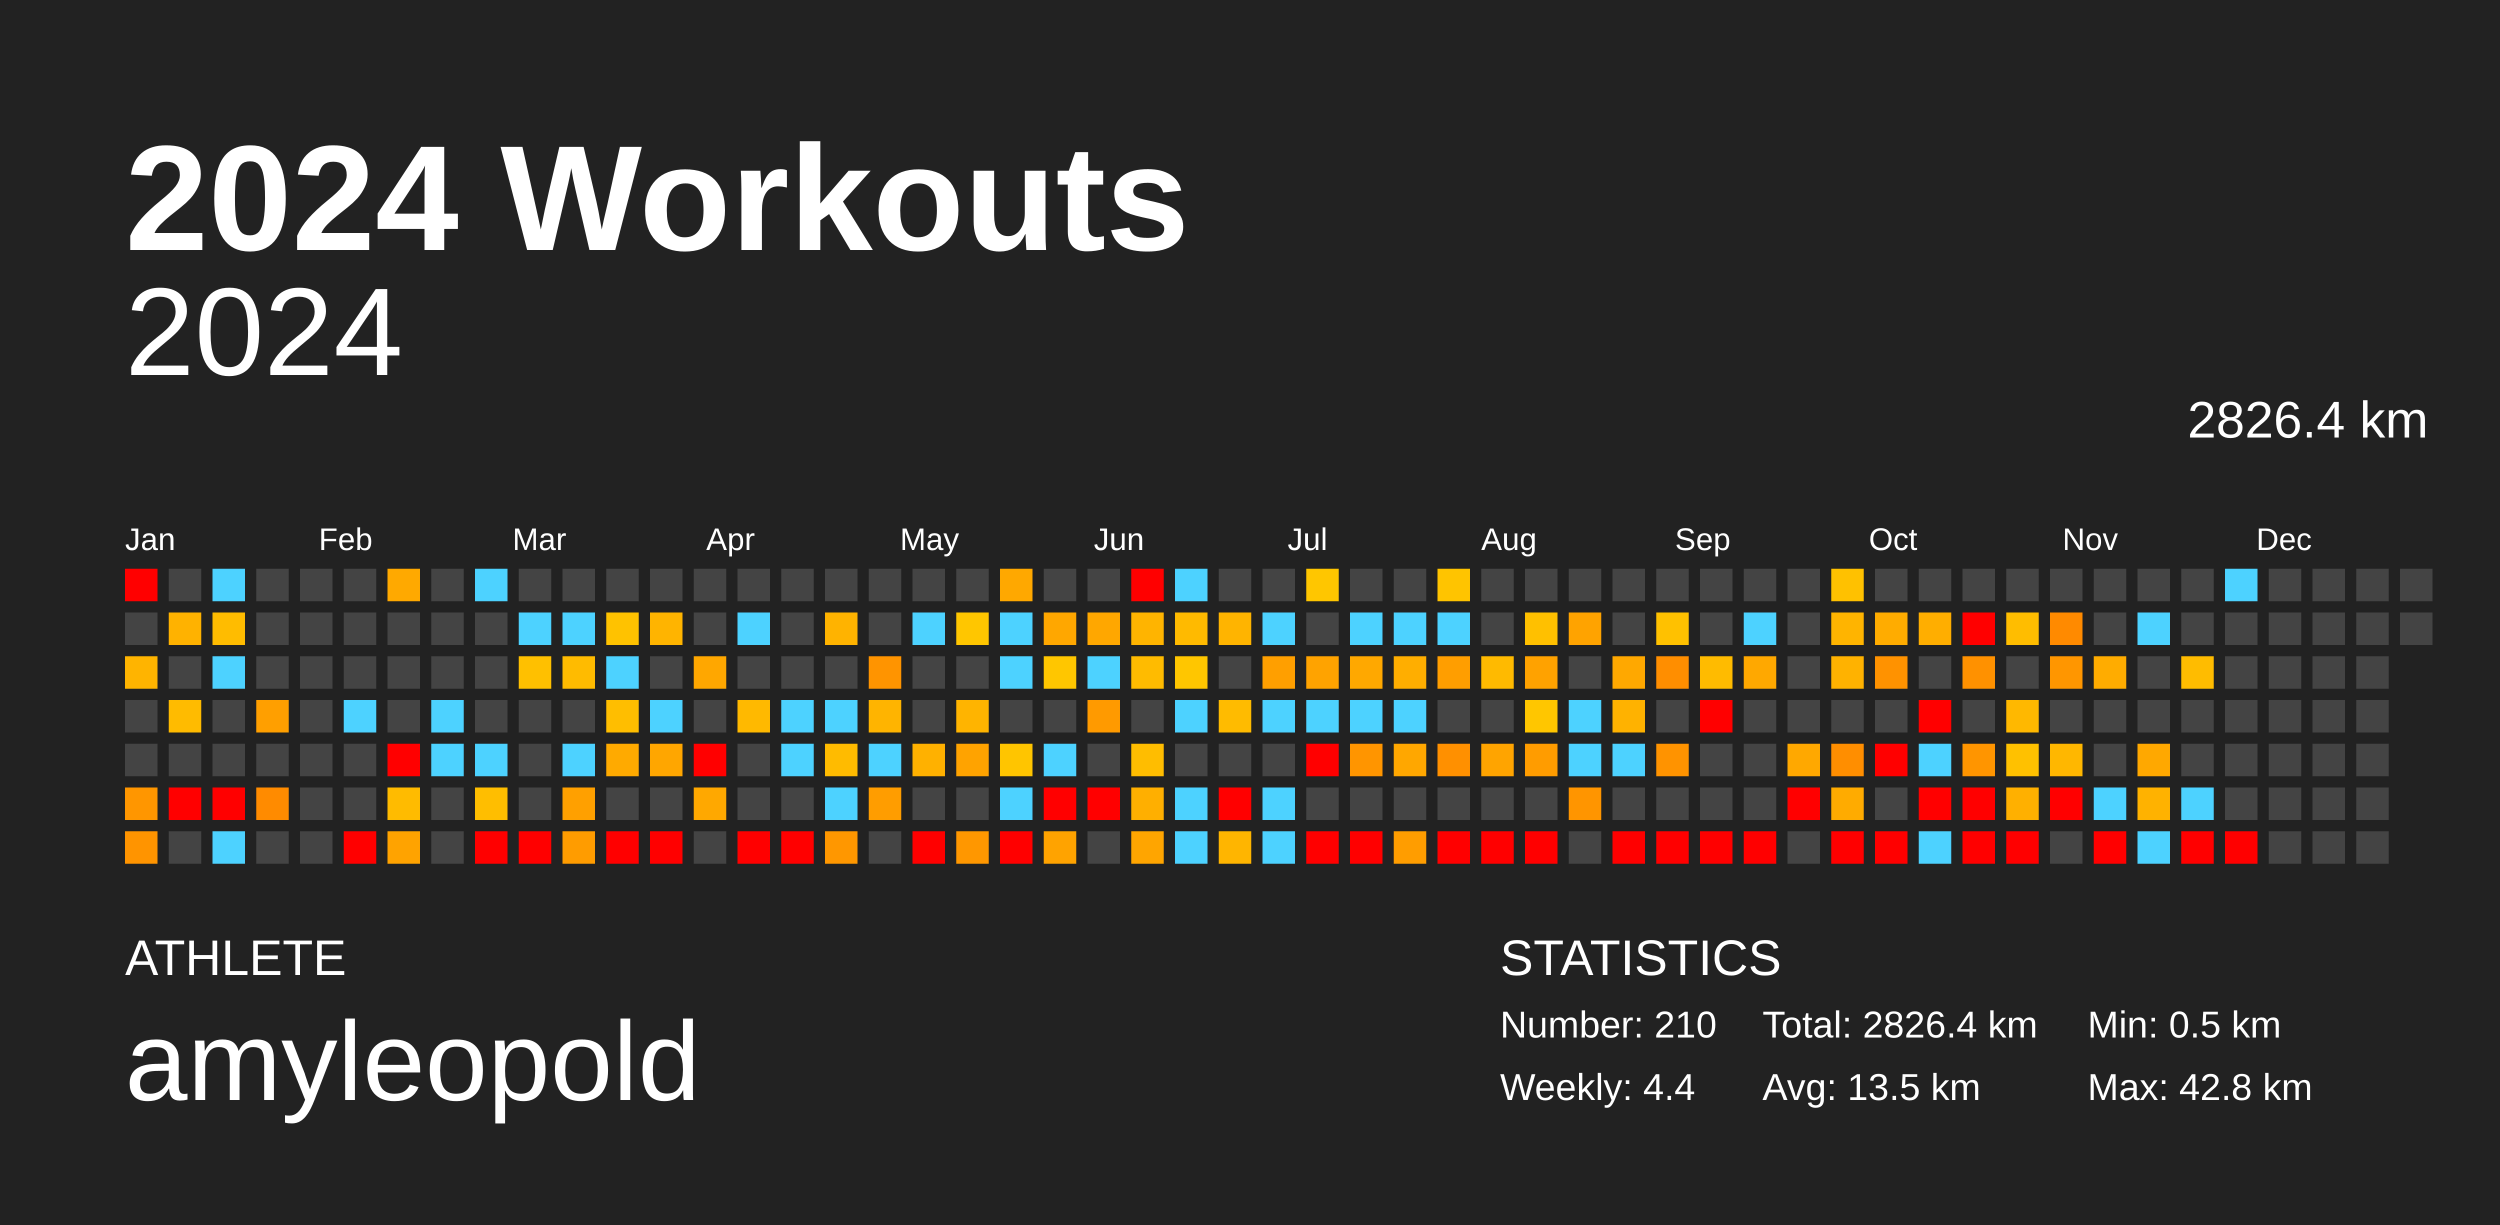
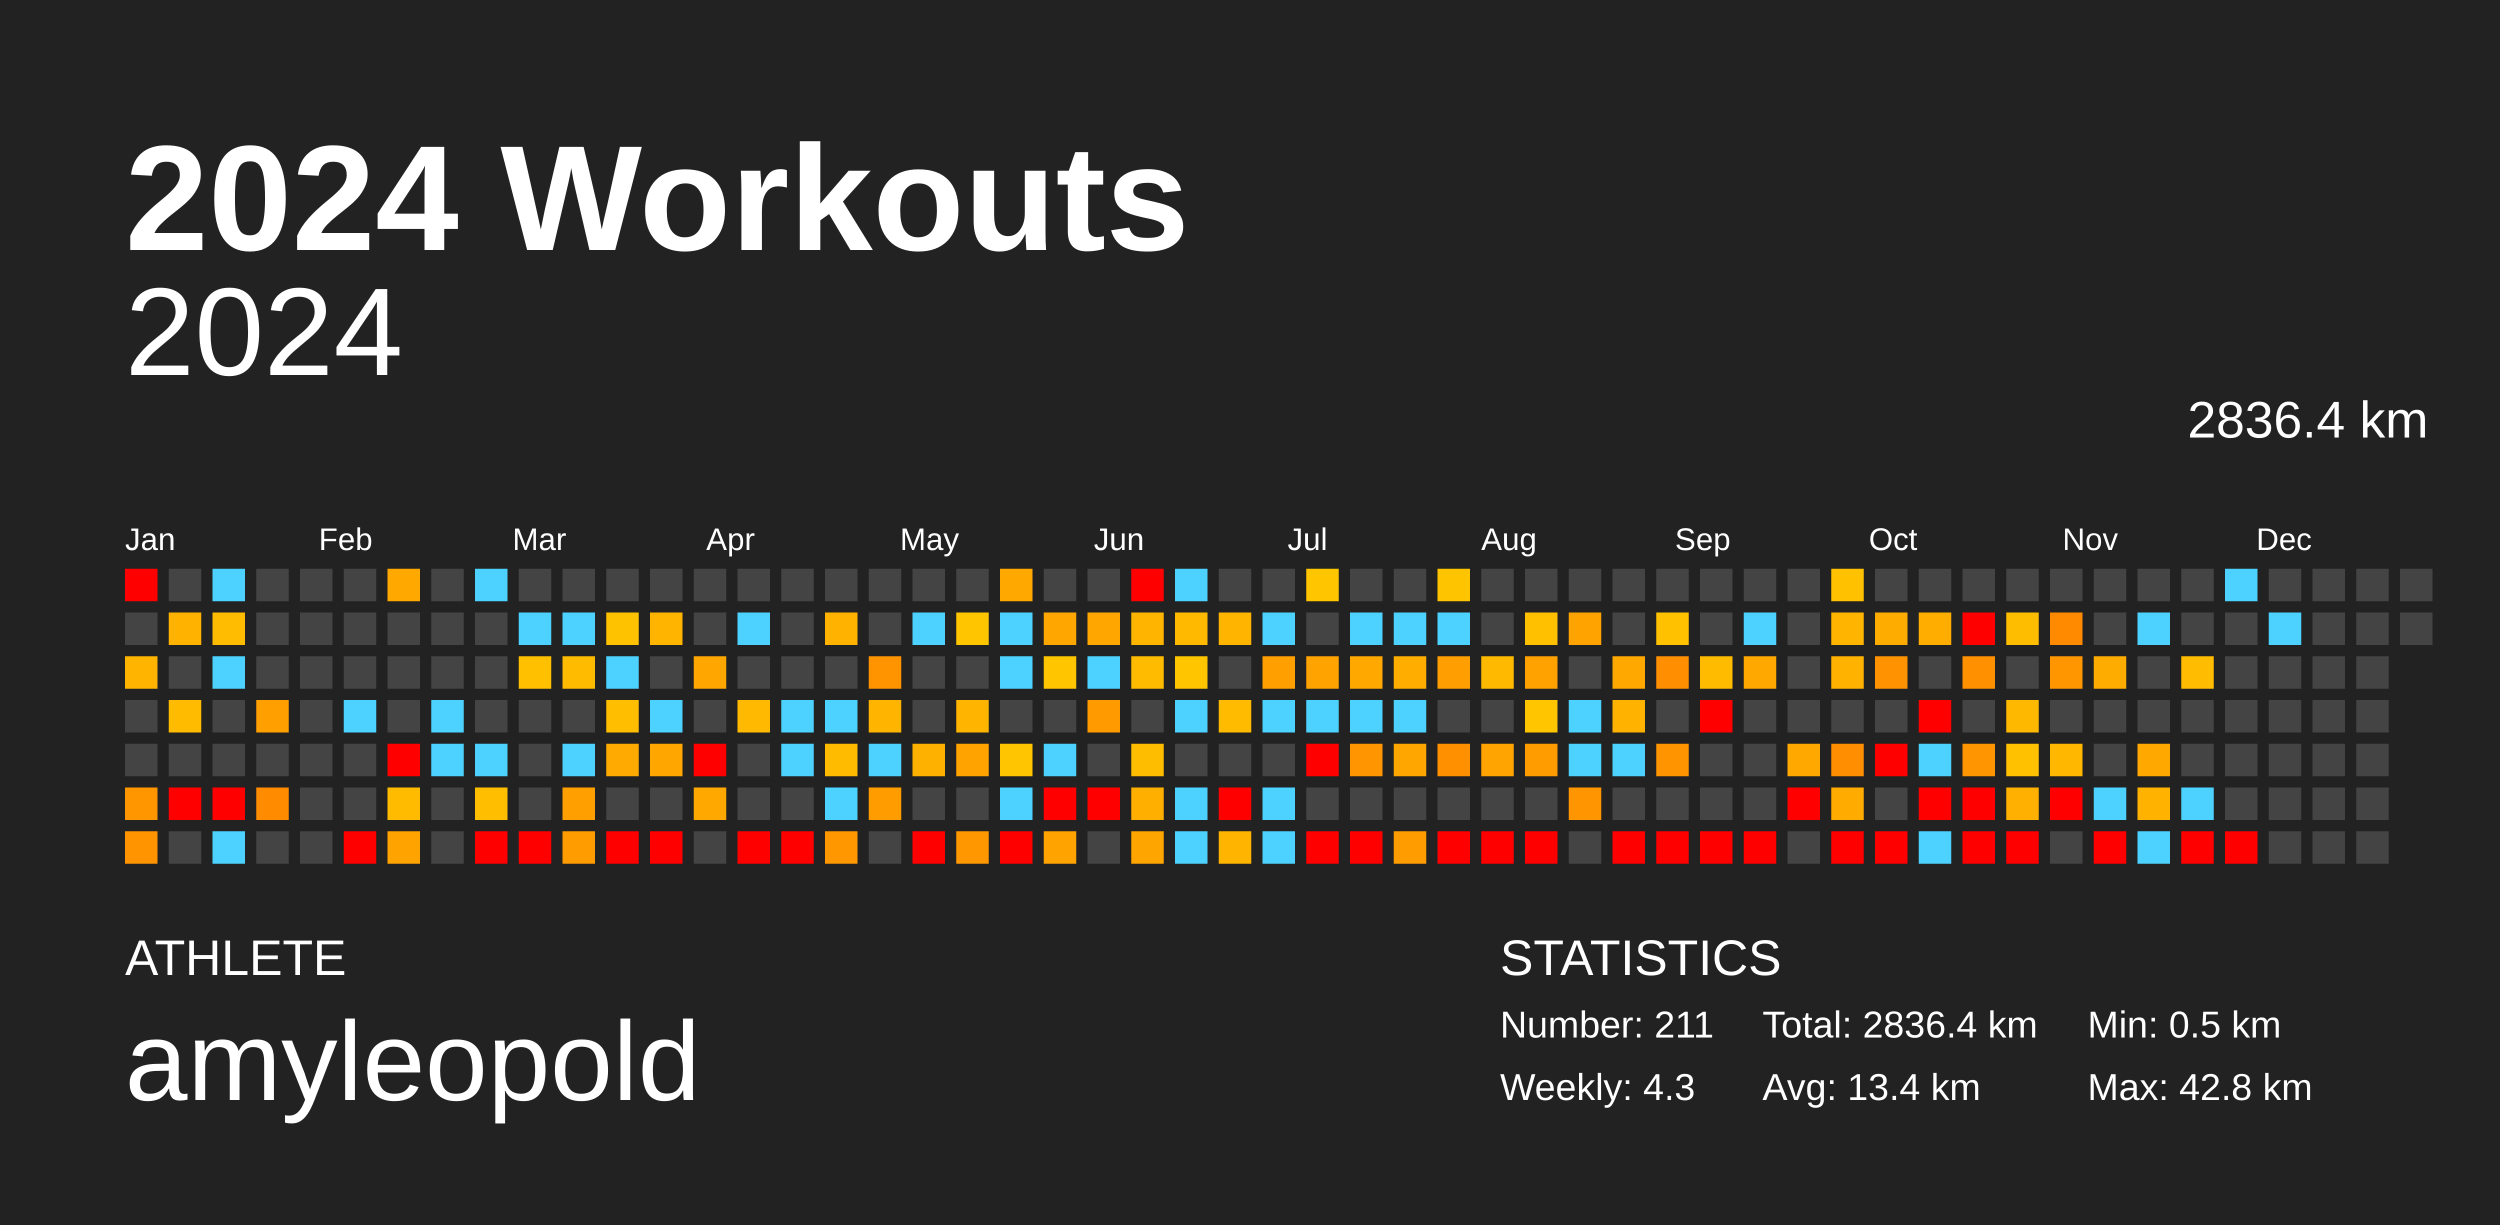
<svg xmlns="http://www.w3.org/2000/svg" baseProfile="full" height="98mm" version="1.1" viewBox="0,0,200,98" width="200mm">
  <defs />
  <rect fill="#222222" height="98" width="200" x="0" y="0" />
  <text fill="#FFFFFF" style="font-size:12px; font-family:Arial; font-weight:bold;" x="10" y="20">2024 Workouts</text>
  <text fill="#FFFFFF" style="font-size:4px; font-family:Arial" x="10" y="78">ATHLETE</text>
  <text fill="#FFFFFF" style="font-size:9px; font-family:Arial" x="10" y="88">amyleopold</text>
  <text fill="#FFFFFF" style="font-size:4px; font-family:Arial" x="120" y="78">STATISTICS</text>
-   <text fill="#FFFFFF" style="font-size:3px; font-family:Arial" x="120" y="83">Number: 210</text>
-   <text fill="#FFFFFF" style="font-size:3px; font-family:Arial" x="120" y="88">Weekly: 4.4</text>
-   <text fill="#FFFFFF" style="font-size:3px; font-family:Arial" x="141" y="83">Total: 2826.4 km</text>
-   <text fill="#FFFFFF" style="font-size:3px; font-family:Arial" x="141" y="88">Avg: 13.5 km</text>
+   <text fill="#FFFFFF" style="font-size:3px; font-family:Arial" x="120" y="83">Number: 211</text>
+   <text fill="#FFFFFF" style="font-size:3px; font-family:Arial" x="120" y="88">Weekly: 4.3</text>
+   <text fill="#FFFFFF" style="font-size:3px; font-family:Arial" x="141" y="83">Total: 2836.4 km</text>
+   <text fill="#FFFFFF" style="font-size:3px; font-family:Arial" x="141" y="88">Avg: 13.4 km</text>
  <text fill="#FFFFFF" style="font-size:3px; font-family:Arial" x="167" y="83">Min: 0.5 km</text>
  <text fill="#FFFFFF" style="font-size:3px; font-family:Arial" x="167" y="88">Max: 42.8 km</text>
  <text alignment-baseline="hanging" fill="#FFFFFF" style="font-size:10.0px; font-family:Arial;" x="10" y="30">2024</text>
-   <text alignment-baseline="hanging" fill="#FFFFFF" style="font-size:4.125px; font-family:Arial;" x="175" y="35">2826.4 km</text>
+   <text alignment-baseline="hanging" fill="#FFFFFF" style="font-size:4.125px; font-family:Arial;" x="175" y="35">2836.4 km</text>
  <text fill="#FFFFFF" style="font-size:2.5px; font-family:Arial" x="10.0" y="44">Jan</text>
  <text fill="#FFFFFF" style="font-size:2.5px; font-family:Arial" x="25.5" y="44">Feb</text>
  <text fill="#FFFFFF" style="font-size:2.5px; font-family:Arial" x="41.0" y="44">Mar</text>
  <text fill="#FFFFFF" style="font-size:2.5px; font-family:Arial" x="56.5" y="44">Apr</text>
  <text fill="#FFFFFF" style="font-size:2.5px; font-family:Arial" x="72.0" y="44">May</text>
  <text fill="#FFFFFF" style="font-size:2.5px; font-family:Arial" x="87.5" y="44">Jun</text>
  <text fill="#FFFFFF" style="font-size:2.5px; font-family:Arial" x="103.0" y="44">Jul</text>
  <text fill="#FFFFFF" style="font-size:2.5px; font-family:Arial" x="118.5" y="44">Aug</text>
  <text fill="#FFFFFF" style="font-size:2.5px; font-family:Arial" x="134.0" y="44">Sep</text>
  <text fill="#FFFFFF" style="font-size:2.5px; font-family:Arial" x="149.5" y="44">Oct</text>
  <text fill="#FFFFFF" style="font-size:2.5px; font-family:Arial" x="165.0" y="44">Nov</text>
  <text fill="#FFFFFF" style="font-size:2.5px; font-family:Arial" x="180.5" y="44">Dec</text>
  <rect fill="red" height="2.6" width="2.6" x="10.0" y="45.5" />
  <rect fill="#444444" height="2.6" width="2.6" x="10.0" y="49.0" />
  <rect fill="#ffb400" height="2.6" width="2.6" x="10.0" y="52.5" />
  <rect fill="#444444" height="2.6" width="2.6" x="10.0" y="56.0" />
  <rect fill="#444444" height="2.6" width="2.6" x="10.0" y="59.5" />
  <rect fill="#ff9600" height="2.6" width="2.6" x="10.0" y="63.0" />
  <rect fill="#ff9400" height="2.6" width="2.6" x="10.0" y="66.5" />
  <rect fill="#444444" height="2.6" width="2.6" x="13.5" y="45.5" />
  <rect fill="#ffb200" height="2.6" width="2.6" x="13.5" y="49.0" />
  <rect fill="#444444" height="2.6" width="2.6" x="13.5" y="52.5" />
  <rect fill="#ffbb00" height="2.6" width="2.6" x="13.5" y="56.0" />
  <rect fill="#444444" height="2.6" width="2.6" x="13.5" y="59.5" />
  <rect fill="red" height="2.6" width="2.6" x="13.5" y="63.0" />
  <rect fill="#444444" height="2.6" width="2.6" x="13.5" y="66.5" />
  <rect fill="#4dd2ff" height="2.6" width="2.6" x="17.0" y="45.5" />
  <rect fill="#ffbc00" height="2.6" width="2.6" x="17.0" y="49.0" />
  <rect fill="#4dd2ff" height="2.6" width="2.6" x="17.0" y="52.5" />
  <rect fill="#444444" height="2.6" width="2.6" x="17.0" y="56.0" />
  <rect fill="#444444" height="2.6" width="2.6" x="17.0" y="59.5" />
  <rect fill="red" height="2.6" width="2.6" x="17.0" y="63.0" />
  <rect fill="#4dd2ff" height="2.6" width="2.6" x="17.0" y="66.5" />
  <rect fill="#444444" height="2.6" width="2.6" x="20.5" y="45.5" />
  <rect fill="#444444" height="2.6" width="2.6" x="20.5" y="49.0" />
  <rect fill="#444444" height="2.6" width="2.6" x="20.5" y="52.5" />
  <rect fill="#ff9f00" height="2.6" width="2.6" x="20.5" y="56.0" />
  <rect fill="#444444" height="2.6" width="2.6" x="20.5" y="59.5" />
  <rect fill="#ff8b00" height="2.6" width="2.6" x="20.5" y="63.0" />
  <rect fill="#444444" height="2.6" width="2.6" x="20.5" y="66.5" />
  <rect fill="#444444" height="2.6" width="2.6" x="24.0" y="45.5" />
  <rect fill="#444444" height="2.6" width="2.6" x="24.0" y="49.0" />
  <rect fill="#444444" height="2.6" width="2.6" x="24.0" y="52.5" />
  <rect fill="#444444" height="2.6" width="2.6" x="24.0" y="56.0" />
  <rect fill="#444444" height="2.6" width="2.6" x="24.0" y="59.5" />
  <rect fill="#444444" height="2.6" width="2.6" x="24.0" y="63.0" />
  <rect fill="#444444" height="2.6" width="2.6" x="24.0" y="66.5" />
  <rect fill="#444444" height="2.6" width="2.6" x="27.5" y="45.5" />
  <rect fill="#444444" height="2.6" width="2.6" x="27.5" y="49.0" />
  <rect fill="#444444" height="2.6" width="2.6" x="27.5" y="52.5" />
  <rect fill="#4dd2ff" height="2.6" width="2.6" x="27.5" y="56.0" />
  <rect fill="#444444" height="2.6" width="2.6" x="27.5" y="59.5" />
  <rect fill="#444444" height="2.6" width="2.6" x="27.5" y="63.0" />
  <rect fill="red" height="2.6" width="2.6" x="27.5" y="66.5" />
  <rect fill="#ffa900" height="2.6" width="2.6" x="31.0" y="45.5" />
  <rect fill="#444444" height="2.6" width="2.6" x="31.0" y="49.0" />
  <rect fill="#444444" height="2.6" width="2.6" x="31.0" y="52.5" />
  <rect fill="#444444" height="2.6" width="2.6" x="31.0" y="56.0" />
  <rect fill="red" height="2.6" width="2.6" x="31.0" y="59.5" />
  <rect fill="#ffbb00" height="2.6" width="2.6" x="31.0" y="63.0" />
  <rect fill="#ffa300" height="2.6" width="2.6" x="31.0" y="66.5" />
  <rect fill="#444444" height="2.6" width="2.6" x="34.5" y="45.5" />
  <rect fill="#444444" height="2.6" width="2.6" x="34.5" y="49.0" />
  <rect fill="#444444" height="2.6" width="2.6" x="34.5" y="52.5" />
  <rect fill="#4dd2ff" height="2.6" width="2.6" x="34.5" y="56.0" />
  <rect fill="#4dd2ff" height="2.6" width="2.6" x="34.5" y="59.5" />
  <rect fill="#444444" height="2.6" width="2.6" x="34.5" y="63.0" />
  <rect fill="#444444" height="2.6" width="2.6" x="34.5" y="66.5" />
  <rect fill="#4dd2ff" height="2.6" width="2.6" x="38.0" y="45.5" />
  <rect fill="#444444" height="2.6" width="2.6" x="38.0" y="49.0" />
  <rect fill="#444444" height="2.6" width="2.6" x="38.0" y="52.5" />
  <rect fill="#444444" height="2.6" width="2.6" x="38.0" y="56.0" />
  <rect fill="#4dd2ff" height="2.6" width="2.6" x="38.0" y="59.5" />
  <rect fill="#ffbe00" height="2.6" width="2.6" x="38.0" y="63.0" />
  <rect fill="red" height="2.6" width="2.6" x="38.0" y="66.5" />
  <rect fill="#444444" height="2.6" width="2.6" x="41.5" y="45.5" />
  <rect fill="#4dd2ff" height="2.6" width="2.6" x="41.5" y="49.0" />
  <rect fill="#ffc000" height="2.6" width="2.6" x="41.5" y="52.5" />
  <rect fill="#444444" height="2.6" width="2.6" x="41.5" y="56.0" />
  <rect fill="#444444" height="2.6" width="2.6" x="41.5" y="59.5" />
  <rect fill="#444444" height="2.6" width="2.6" x="41.5" y="63.0" />
  <rect fill="red" height="2.6" width="2.6" x="41.5" y="66.5" />
  <rect fill="#444444" height="2.6" width="2.6" x="45.0" y="45.5" />
  <rect fill="#4dd2ff" height="2.6" width="2.6" x="45.0" y="49.0" />
  <rect fill="#ffbb00" height="2.6" width="2.6" x="45.0" y="52.5" />
  <rect fill="#444444" height="2.6" width="2.6" x="45.0" y="56.0" />
  <rect fill="#4dd2ff" height="2.6" width="2.6" x="45.0" y="59.5" />
  <rect fill="#ffa000" height="2.6" width="2.6" x="45.0" y="63.0" />
  <rect fill="#ff9c00" height="2.6" width="2.6" x="45.0" y="66.5" />
  <rect fill="#444444" height="2.6" width="2.6" x="48.5" y="45.5" />
  <rect fill="#ffc200" height="2.6" width="2.6" x="48.5" y="49.0" />
  <rect fill="#4dd2ff" height="2.6" width="2.6" x="48.5" y="52.5" />
  <rect fill="#ffbe00" height="2.6" width="2.6" x="48.5" y="56.0" />
  <rect fill="#ffaa00" height="2.6" width="2.6" x="48.5" y="59.5" />
  <rect fill="#444444" height="2.6" width="2.6" x="48.5" y="63.0" />
  <rect fill="red" height="2.6" width="2.6" x="48.5" y="66.5" />
  <rect fill="#444444" height="2.6" width="2.6" x="52.0" y="45.5" />
  <rect fill="#ffb400" height="2.6" width="2.6" x="52.0" y="49.0" />
  <rect fill="#444444" height="2.6" width="2.6" x="52.0" y="52.5" />
  <rect fill="#4dd2ff" height="2.6" width="2.6" x="52.0" y="56.0" />
  <rect fill="#ffa600" height="2.6" width="2.6" x="52.0" y="59.5" />
  <rect fill="#444444" height="2.6" width="2.6" x="52.0" y="63.0" />
  <rect fill="red" height="2.6" width="2.6" x="52.0" y="66.5" />
  <rect fill="#444444" height="2.6" width="2.6" x="55.5" y="45.5" />
  <rect fill="#444444" height="2.6" width="2.6" x="55.5" y="49.0" />
  <rect fill="#ffa700" height="2.6" width="2.6" x="55.5" y="52.5" />
  <rect fill="#444444" height="2.6" width="2.6" x="55.5" y="56.0" />
  <rect fill="red" height="2.6" width="2.6" x="55.5" y="59.5" />
  <rect fill="#ffa800" height="2.6" width="2.6" x="55.5" y="63.0" />
  <rect fill="#444444" height="2.6" width="2.6" x="55.5" y="66.5" />
  <rect fill="#444444" height="2.6" width="2.6" x="59.0" y="45.5" />
  <rect fill="#4dd2ff" height="2.6" width="2.6" x="59.0" y="49.0" />
  <rect fill="#444444" height="2.6" width="2.6" x="59.0" y="52.5" />
  <rect fill="#ffb900" height="2.6" width="2.6" x="59.0" y="56.0" />
  <rect fill="#444444" height="2.6" width="2.6" x="59.0" y="59.5" />
  <rect fill="#444444" height="2.6" width="2.6" x="59.0" y="63.0" />
  <rect fill="red" height="2.6" width="2.6" x="59.0" y="66.5" />
  <rect fill="#444444" height="2.6" width="2.6" x="62.5" y="45.5" />
  <rect fill="#444444" height="2.6" width="2.6" x="62.5" y="49.0" />
  <rect fill="#444444" height="2.6" width="2.6" x="62.5" y="52.5" />
  <rect fill="#4dd2ff" height="2.6" width="2.6" x="62.5" y="56.0" />
  <rect fill="#4dd2ff" height="2.6" width="2.6" x="62.5" y="59.5" />
  <rect fill="#444444" height="2.6" width="2.6" x="62.5" y="63.0" />
  <rect fill="red" height="2.6" width="2.6" x="62.5" y="66.5" />
  <rect fill="#444444" height="2.6" width="2.6" x="66.0" y="45.5" />
  <rect fill="#ffb300" height="2.6" width="2.6" x="66.0" y="49.0" />
  <rect fill="#444444" height="2.6" width="2.6" x="66.0" y="52.5" />
  <rect fill="#4dd2ff" height="2.6" width="2.6" x="66.0" y="56.0" />
  <rect fill="#ffbb00" height="2.6" width="2.6" x="66.0" y="59.5" />
  <rect fill="#4dd2ff" height="2.6" width="2.6" x="66.0" y="63.0" />
  <rect fill="#ff9700" height="2.6" width="2.6" x="66.0" y="66.5" />
  <rect fill="#444444" height="2.6" width="2.6" x="69.5" y="45.5" />
  <rect fill="#444444" height="2.6" width="2.6" x="69.5" y="49.0" />
  <rect fill="#ff9400" height="2.6" width="2.6" x="69.5" y="52.5" />
  <rect fill="#ffb400" height="2.6" width="2.6" x="69.5" y="56.0" />
  <rect fill="#4dd2ff" height="2.6" width="2.6" x="69.5" y="59.5" />
  <rect fill="#ff9d00" height="2.6" width="2.6" x="69.5" y="63.0" />
  <rect fill="#444444" height="2.6" width="2.6" x="69.5" y="66.5" />
  <rect fill="#444444" height="2.6" width="2.6" x="73.0" y="45.5" />
  <rect fill="#4dd2ff" height="2.6" width="2.6" x="73.0" y="49.0" />
  <rect fill="#444444" height="2.6" width="2.6" x="73.0" y="52.5" />
  <rect fill="#444444" height="2.6" width="2.6" x="73.0" y="56.0" />
  <rect fill="#ffb100" height="2.6" width="2.6" x="73.0" y="59.5" />
  <rect fill="#444444" height="2.6" width="2.6" x="73.0" y="63.0" />
  <rect fill="red" height="2.6" width="2.6" x="73.0" y="66.5" />
  <rect fill="#444444" height="2.6" width="2.6" x="76.5" y="45.5" />
  <rect fill="#ffc600" height="2.6" width="2.6" x="76.5" y="49.0" />
  <rect fill="#444444" height="2.6" width="2.6" x="76.5" y="52.5" />
  <rect fill="#ffb400" height="2.6" width="2.6" x="76.5" y="56.0" />
  <rect fill="#ffa300" height="2.6" width="2.6" x="76.5" y="59.5" />
  <rect fill="#444444" height="2.6" width="2.6" x="76.5" y="63.0" />
  <rect fill="#ff9700" height="2.6" width="2.6" x="76.5" y="66.5" />
  <rect fill="#ffa800" height="2.6" width="2.6" x="80.0" y="45.5" />
  <rect fill="#4dd2ff" height="2.6" width="2.6" x="80.0" y="49.0" />
  <rect fill="#4dd2ff" height="2.6" width="2.6" x="80.0" y="52.5" />
  <rect fill="#444444" height="2.6" width="2.6" x="80.0" y="56.0" />
  <rect fill="#ffc500" height="2.6" width="2.6" x="80.0" y="59.5" />
  <rect fill="#4dd2ff" height="2.6" width="2.6" x="80.0" y="63.0" />
  <rect fill="red" height="2.6" width="2.6" x="80.0" y="66.5" />
  <rect fill="#444444" height="2.6" width="2.6" x="83.5" y="45.5" />
  <rect fill="#ffa700" height="2.6" width="2.6" x="83.5" y="49.0" />
  <rect fill="#ffc600" height="2.6" width="2.6" x="83.5" y="52.5" />
  <rect fill="#444444" height="2.6" width="2.6" x="83.5" y="56.0" />
  <rect fill="#4dd2ff" height="2.6" width="2.6" x="83.5" y="59.5" />
  <rect fill="red" height="2.6" width="2.6" x="83.5" y="63.0" />
  <rect fill="#ffa300" height="2.6" width="2.6" x="83.5" y="66.5" />
  <rect fill="#444444" height="2.6" width="2.6" x="87.0" y="45.5" />
  <rect fill="#ffa700" height="2.6" width="2.6" x="87.0" y="49.0" />
  <rect fill="#4dd2ff" height="2.6" width="2.6" x="87.0" y="52.5" />
  <rect fill="#ff9a00" height="2.6" width="2.6" x="87.0" y="56.0" />
  <rect fill="#444444" height="2.6" width="2.6" x="87.0" y="59.5" />
  <rect fill="red" height="2.6" width="2.6" x="87.0" y="63.0" />
  <rect fill="#444444" height="2.6" width="2.6" x="87.0" y="66.5" />
  <rect fill="red" height="2.6" width="2.6" x="90.5" y="45.5" />
  <rect fill="#ffb400" height="2.6" width="2.6" x="90.5" y="49.0" />
  <rect fill="#ffbb00" height="2.6" width="2.6" x="90.5" y="52.5" />
  <rect fill="#444444" height="2.6" width="2.6" x="90.5" y="56.0" />
  <rect fill="#ffbd00" height="2.6" width="2.6" x="90.5" y="59.5" />
  <rect fill="#ffaf00" height="2.6" width="2.6" x="90.5" y="63.0" />
  <rect fill="#ffa500" height="2.6" width="2.6" x="90.5" y="66.5" />
  <rect fill="#4dd2ff" height="2.6" width="2.6" x="94.0" y="45.5" />
  <rect fill="#ffba00" height="2.6" width="2.6" x="94.0" y="49.0" />
  <rect fill="#ffc600" height="2.6" width="2.6" x="94.0" y="52.5" />
  <rect fill="#4dd2ff" height="2.6" width="2.6" x="94.0" y="56.0" />
  <rect fill="#444444" height="2.6" width="2.6" x="94.0" y="59.5" />
  <rect fill="#4dd2ff" height="2.6" width="2.6" x="94.0" y="63.0" />
  <rect fill="#4dd2ff" height="2.6" width="2.6" x="94.0" y="66.5" />
  <rect fill="#444444" height="2.6" width="2.6" x="97.5" y="45.5" />
  <rect fill="#ffb400" height="2.6" width="2.6" x="97.5" y="49.0" />
  <rect fill="#444444" height="2.6" width="2.6" x="97.5" y="52.5" />
  <rect fill="#ffbb00" height="2.6" width="2.6" x="97.5" y="56.0" />
  <rect fill="#444444" height="2.6" width="2.6" x="97.5" y="59.5" />
  <rect fill="red" height="2.6" width="2.6" x="97.5" y="63.0" />
  <rect fill="#ffb500" height="2.6" width="2.6" x="97.5" y="66.5" />
  <rect fill="#444444" height="2.6" width="2.6" x="101.0" y="45.5" />
  <rect fill="#4dd2ff" height="2.6" width="2.6" x="101.0" y="49.0" />
  <rect fill="#ff9f00" height="2.6" width="2.6" x="101.0" y="52.5" />
  <rect fill="#4dd2ff" height="2.6" width="2.6" x="101.0" y="56.0" />
  <rect fill="#444444" height="2.6" width="2.6" x="101.0" y="59.5" />
  <rect fill="#4dd2ff" height="2.6" width="2.6" x="101.0" y="63.0" />
  <rect fill="#4dd2ff" height="2.6" width="2.6" x="101.0" y="66.5" />
  <rect fill="#ffc600" height="2.6" width="2.6" x="104.5" y="45.5" />
  <rect fill="#444444" height="2.6" width="2.6" x="104.5" y="49.0" />
  <rect fill="#ffa300" height="2.6" width="2.6" x="104.5" y="52.5" />
  <rect fill="#4dd2ff" height="2.6" width="2.6" x="104.5" y="56.0" />
  <rect fill="red" height="2.6" width="2.6" x="104.5" y="59.5" />
  <rect fill="#444444" height="2.6" width="2.6" x="104.5" y="63.0" />
  <rect fill="red" height="2.6" width="2.6" x="104.5" y="66.5" />
  <rect fill="#444444" height="2.6" width="2.6" x="108.0" y="45.5" />
  <rect fill="#4dd2ff" height="2.6" width="2.6" x="108.0" y="49.0" />
  <rect fill="#ffa800" height="2.6" width="2.6" x="108.0" y="52.5" />
  <rect fill="#4dd2ff" height="2.6" width="2.6" x="108.0" y="56.0" />
  <rect fill="#ff9500" height="2.6" width="2.6" x="108.0" y="59.5" />
  <rect fill="#444444" height="2.6" width="2.6" x="108.0" y="63.0" />
  <rect fill="red" height="2.6" width="2.6" x="108.0" y="66.5" />
  <rect fill="#444444" height="2.6" width="2.6" x="111.5" y="45.5" />
  <rect fill="#4dd2ff" height="2.6" width="2.6" x="111.5" y="49.0" />
  <rect fill="#ffae00" height="2.6" width="2.6" x="111.5" y="52.5" />
  <rect fill="#4dd2ff" height="2.6" width="2.6" x="111.5" y="56.0" />
  <rect fill="#ffa700" height="2.6" width="2.6" x="111.5" y="59.5" />
  <rect fill="#444444" height="2.6" width="2.6" x="111.5" y="63.0" />
  <rect fill="#ff9d00" height="2.6" width="2.6" x="111.5" y="66.5" />
  <rect fill="#ffc400" height="2.6" width="2.6" x="115.0" y="45.5" />
  <rect fill="#4dd2ff" height="2.6" width="2.6" x="115.0" y="49.0" />
  <rect fill="#ff9e00" height="2.6" width="2.6" x="115.0" y="52.5" />
  <rect fill="#444444" height="2.6" width="2.6" x="115.0" y="56.0" />
  <rect fill="#ff9000" height="2.6" width="2.6" x="115.0" y="59.5" />
  <rect fill="#444444" height="2.6" width="2.6" x="115.0" y="63.0" />
  <rect fill="red" height="2.6" width="2.6" x="115.0" y="66.5" />
  <rect fill="#444444" height="2.6" width="2.6" x="118.5" y="45.5" />
  <rect fill="#444444" height="2.6" width="2.6" x="118.5" y="49.0" />
  <rect fill="#ffba00" height="2.6" width="2.6" x="118.5" y="52.5" />
  <rect fill="#444444" height="2.6" width="2.6" x="118.5" y="56.0" />
  <rect fill="#ffa400" height="2.6" width="2.6" x="118.5" y="59.5" />
  <rect fill="#444444" height="2.6" width="2.6" x="118.5" y="63.0" />
  <rect fill="red" height="2.6" width="2.6" x="118.5" y="66.5" />
  <rect fill="#444444" height="2.6" width="2.6" x="122.0" y="45.5" />
  <rect fill="#ffc000" height="2.6" width="2.6" x="122.0" y="49.0" />
  <rect fill="#ffa200" height="2.6" width="2.6" x="122.0" y="52.5" />
  <rect fill="#ffc600" height="2.6" width="2.6" x="122.0" y="56.0" />
  <rect fill="#ff9c00" height="2.6" width="2.6" x="122.0" y="59.5" />
  <rect fill="#444444" height="2.6" width="2.6" x="122.0" y="63.0" />
  <rect fill="red" height="2.6" width="2.6" x="122.0" y="66.5" />
  <rect fill="#444444" height="2.6" width="2.6" x="125.5" y="45.5" />
  <rect fill="#ffa300" height="2.6" width="2.6" x="125.5" y="49.0" />
  <rect fill="#444444" height="2.6" width="2.6" x="125.5" y="52.5" />
  <rect fill="#4dd2ff" height="2.6" width="2.6" x="125.5" y="56.0" />
  <rect fill="#4dd2ff" height="2.6" width="2.6" x="125.5" y="59.5" />
  <rect fill="#ff9500" height="2.6" width="2.6" x="125.5" y="63.0" />
  <rect fill="#444444" height="2.6" width="2.6" x="125.5" y="66.5" />
  <rect fill="#444444" height="2.6" width="2.6" x="129.0" y="45.5" />
  <rect fill="#444444" height="2.6" width="2.6" x="129.0" y="49.0" />
  <rect fill="#ffa800" height="2.6" width="2.6" x="129.0" y="52.5" />
  <rect fill="#ffb200" height="2.6" width="2.6" x="129.0" y="56.0" />
  <rect fill="#4dd2ff" height="2.6" width="2.6" x="129.0" y="59.5" />
  <rect fill="#444444" height="2.6" width="2.6" x="129.0" y="63.0" />
  <rect fill="red" height="2.6" width="2.6" x="129.0" y="66.5" />
  <rect fill="#444444" height="2.6" width="2.6" x="132.5" y="45.5" />
  <rect fill="#ffc100" height="2.6" width="2.6" x="132.5" y="49.0" />
  <rect fill="#ff8e00" height="2.6" width="2.6" x="132.5" y="52.5" />
  <rect fill="#444444" height="2.6" width="2.6" x="132.5" y="56.0" />
  <rect fill="#ff9300" height="2.6" width="2.6" x="132.5" y="59.5" />
  <rect fill="#444444" height="2.6" width="2.6" x="132.5" y="63.0" />
  <rect fill="red" height="2.6" width="2.6" x="132.5" y="66.5" />
  <rect fill="#444444" height="2.6" width="2.6" x="136.0" y="45.5" />
  <rect fill="#444444" height="2.6" width="2.6" x="136.0" y="49.0" />
  <rect fill="#ffbb00" height="2.6" width="2.6" x="136.0" y="52.5" />
  <rect fill="red" height="2.6" width="2.6" x="136.0" y="56.0" />
  <rect fill="#444444" height="2.6" width="2.6" x="136.0" y="59.5" />
  <rect fill="#444444" height="2.6" width="2.6" x="136.0" y="63.0" />
  <rect fill="red" height="2.6" width="2.6" x="136.0" y="66.5" />
  <rect fill="#444444" height="2.6" width="2.6" x="139.5" y="45.5" />
  <rect fill="#4dd2ff" height="2.6" width="2.6" x="139.5" y="49.0" />
  <rect fill="#ffa800" height="2.6" width="2.6" x="139.5" y="52.5" />
  <rect fill="#444444" height="2.6" width="2.6" x="139.5" y="56.0" />
  <rect fill="#444444" height="2.6" width="2.6" x="139.5" y="59.5" />
  <rect fill="#444444" height="2.6" width="2.6" x="139.5" y="63.0" />
  <rect fill="red" height="2.6" width="2.6" x="139.5" y="66.5" />
  <rect fill="#444444" height="2.6" width="2.6" x="143.0" y="45.5" />
  <rect fill="#444444" height="2.6" width="2.6" x="143.0" y="49.0" />
  <rect fill="#444444" height="2.6" width="2.6" x="143.0" y="52.5" />
  <rect fill="#444444" height="2.6" width="2.6" x="143.0" y="56.0" />
  <rect fill="#ffa800" height="2.6" width="2.6" x="143.0" y="59.5" />
  <rect fill="red" height="2.6" width="2.6" x="143.0" y="63.0" />
  <rect fill="#444444" height="2.6" width="2.6" x="143.0" y="66.5" />
  <rect fill="#ffc100" height="2.6" width="2.6" x="146.5" y="45.5" />
  <rect fill="#ffb400" height="2.6" width="2.6" x="146.5" y="49.0" />
  <rect fill="#ffb200" height="2.6" width="2.6" x="146.5" y="52.5" />
  <rect fill="#444444" height="2.6" width="2.6" x="146.5" y="56.0" />
  <rect fill="#ff8e00" height="2.6" width="2.6" x="146.5" y="59.5" />
  <rect fill="#ffab00" height="2.6" width="2.6" x="146.5" y="63.0" />
  <rect fill="red" height="2.6" width="2.6" x="146.5" y="66.5" />
  <rect fill="#444444" height="2.6" width="2.6" x="150.0" y="45.5" />
  <rect fill="#ffac00" height="2.6" width="2.6" x="150.0" y="49.0" />
  <rect fill="#ff9200" height="2.6" width="2.6" x="150.0" y="52.5" />
  <rect fill="#444444" height="2.6" width="2.6" x="150.0" y="56.0" />
  <rect fill="red" height="2.6" width="2.6" x="150.0" y="59.5" />
  <rect fill="#444444" height="2.6" width="2.6" x="150.0" y="63.0" />
  <rect fill="red" height="2.6" width="2.6" x="150.0" y="66.5" />
  <rect fill="#444444" height="2.6" width="2.6" x="153.5" y="45.5" />
  <rect fill="#ffae00" height="2.6" width="2.6" x="153.5" y="49.0" />
  <rect fill="#444444" height="2.6" width="2.6" x="153.5" y="52.5" />
  <rect fill="red" height="2.6" width="2.6" x="153.5" y="56.0" />
  <rect fill="#4dd2ff" height="2.6" width="2.6" x="153.5" y="59.5" />
  <rect fill="red" height="2.6" width="2.6" x="153.5" y="63.0" />
  <rect fill="#4dd2ff" height="2.6" width="2.6" x="153.5" y="66.5" />
  <rect fill="#444444" height="2.6" width="2.6" x="157.0" y="45.5" />
  <rect fill="red" height="2.6" width="2.6" x="157.0" y="49.0" />
  <rect fill="#ff9100" height="2.6" width="2.6" x="157.0" y="52.5" />
  <rect fill="#444444" height="2.6" width="2.6" x="157.0" y="56.0" />
  <rect fill="#ff9500" height="2.6" width="2.6" x="157.0" y="59.5" />
  <rect fill="red" height="2.6" width="2.6" x="157.0" y="63.0" />
  <rect fill="red" height="2.6" width="2.6" x="157.0" y="66.5" />
  <rect fill="#444444" height="2.6" width="2.6" x="160.5" y="45.5" />
  <rect fill="#ffbd00" height="2.6" width="2.6" x="160.5" y="49.0" />
  <rect fill="#444444" height="2.6" width="2.6" x="160.5" y="52.5" />
  <rect fill="#ffb800" height="2.6" width="2.6" x="160.5" y="56.0" />
  <rect fill="#ffc100" height="2.6" width="2.6" x="160.5" y="59.5" />
  <rect fill="#ffb000" height="2.6" width="2.6" x="160.5" y="63.0" />
  <rect fill="red" height="2.6" width="2.6" x="160.5" y="66.5" />
  <rect fill="#444444" height="2.6" width="2.6" x="164.0" y="45.5" />
  <rect fill="#ff8a00" height="2.6" width="2.6" x="164.0" y="49.0" />
  <rect fill="#ff9600" height="2.6" width="2.6" x="164.0" y="52.5" />
  <rect fill="#444444" height="2.6" width="2.6" x="164.0" y="56.0" />
  <rect fill="#ffb700" height="2.6" width="2.6" x="164.0" y="59.5" />
  <rect fill="red" height="2.6" width="2.6" x="164.0" y="63.0" />
  <rect fill="#444444" height="2.6" width="2.6" x="164.0" y="66.5" />
  <rect fill="#444444" height="2.6" width="2.6" x="167.5" y="45.5" />
  <rect fill="#444444" height="2.6" width="2.6" x="167.5" y="49.0" />
  <rect fill="#ffac00" height="2.6" width="2.6" x="167.5" y="52.5" />
  <rect fill="#444444" height="2.6" width="2.6" x="167.5" y="56.0" />
  <rect fill="#444444" height="2.6" width="2.6" x="167.5" y="59.5" />
  <rect fill="#4dd2ff" height="2.6" width="2.6" x="167.5" y="63.0" />
  <rect fill="red" height="2.6" width="2.6" x="167.5" y="66.5" />
  <rect fill="#444444" height="2.6" width="2.6" x="171.0" y="45.5" />
  <rect fill="#4dd2ff" height="2.6" width="2.6" x="171.0" y="49.0" />
  <rect fill="#444444" height="2.6" width="2.6" x="171.0" y="52.5" />
  <rect fill="#444444" height="2.6" width="2.6" x="171.0" y="56.0" />
  <rect fill="#ffa800" height="2.6" width="2.6" x="171.0" y="59.5" />
  <rect fill="#ffb200" height="2.6" width="2.6" x="171.0" y="63.0" />
  <rect fill="#4dd2ff" height="2.6" width="2.6" x="171.0" y="66.5" />
  <rect fill="#444444" height="2.6" width="2.6" x="174.5" y="45.5" />
  <rect fill="#444444" height="2.6" width="2.6" x="174.5" y="49.0" />
  <rect fill="#ffbc00" height="2.6" width="2.6" x="174.5" y="52.5" />
  <rect fill="#444444" height="2.6" width="2.6" x="174.5" y="56.0" />
  <rect fill="#444444" height="2.6" width="2.6" x="174.5" y="59.5" />
  <rect fill="#4dd2ff" height="2.6" width="2.6" x="174.5" y="63.0" />
  <rect fill="red" height="2.6" width="2.6" x="174.5" y="66.5" />
  <rect fill="#4dd2ff" height="2.6" width="2.6" x="178.0" y="45.5" />
  <rect fill="#444444" height="2.6" width="2.6" x="178.0" y="49.0" />
  <rect fill="#444444" height="2.6" width="2.6" x="178.0" y="52.5" />
  <rect fill="#444444" height="2.6" width="2.6" x="178.0" y="56.0" />
  <rect fill="#444444" height="2.6" width="2.6" x="178.0" y="59.5" />
  <rect fill="#444444" height="2.6" width="2.6" x="178.0" y="63.0" />
  <rect fill="red" height="2.6" width="2.6" x="178.0" y="66.5" />
  <rect fill="#444444" height="2.6" width="2.6" x="181.5" y="45.5" />
-   <rect fill="#444444" height="2.6" width="2.6" x="181.5" y="49.0" />
+   <rect fill="#4dd2ff" height="2.6" width="2.6" x="181.5" y="49.0" />
  <rect fill="#444444" height="2.6" width="2.6" x="181.5" y="52.5" />
  <rect fill="#444444" height="2.6" width="2.6" x="181.5" y="56.0" />
  <rect fill="#444444" height="2.6" width="2.6" x="181.5" y="59.5" />
  <rect fill="#444444" height="2.6" width="2.6" x="181.5" y="63.0" />
  <rect fill="#444444" height="2.6" width="2.6" x="181.5" y="66.5" />
  <rect fill="#444444" height="2.6" width="2.6" x="185.0" y="45.5" />
  <rect fill="#444444" height="2.6" width="2.6" x="185.0" y="49.0" />
  <rect fill="#444444" height="2.6" width="2.6" x="185.0" y="52.5" />
  <rect fill="#444444" height="2.6" width="2.6" x="185.0" y="56.0" />
  <rect fill="#444444" height="2.6" width="2.6" x="185.0" y="59.5" />
  <rect fill="#444444" height="2.6" width="2.6" x="185.0" y="63.0" />
  <rect fill="#444444" height="2.6" width="2.6" x="185.0" y="66.5" />
  <rect fill="#444444" height="2.6" width="2.6" x="188.5" y="45.5" />
  <rect fill="#444444" height="2.6" width="2.6" x="188.5" y="49.0" />
  <rect fill="#444444" height="2.6" width="2.6" x="188.5" y="52.5" />
  <rect fill="#444444" height="2.6" width="2.6" x="188.5" y="56.0" />
  <rect fill="#444444" height="2.6" width="2.6" x="188.5" y="59.5" />
  <rect fill="#444444" height="2.6" width="2.6" x="188.5" y="63.0" />
  <rect fill="#444444" height="2.6" width="2.6" x="188.5" y="66.5" />
  <rect fill="#444444" height="2.6" width="2.6" x="192.0" y="45.5" />
  <rect fill="#444444" height="2.6" width="2.6" x="192.0" y="49.0" />
</svg>
